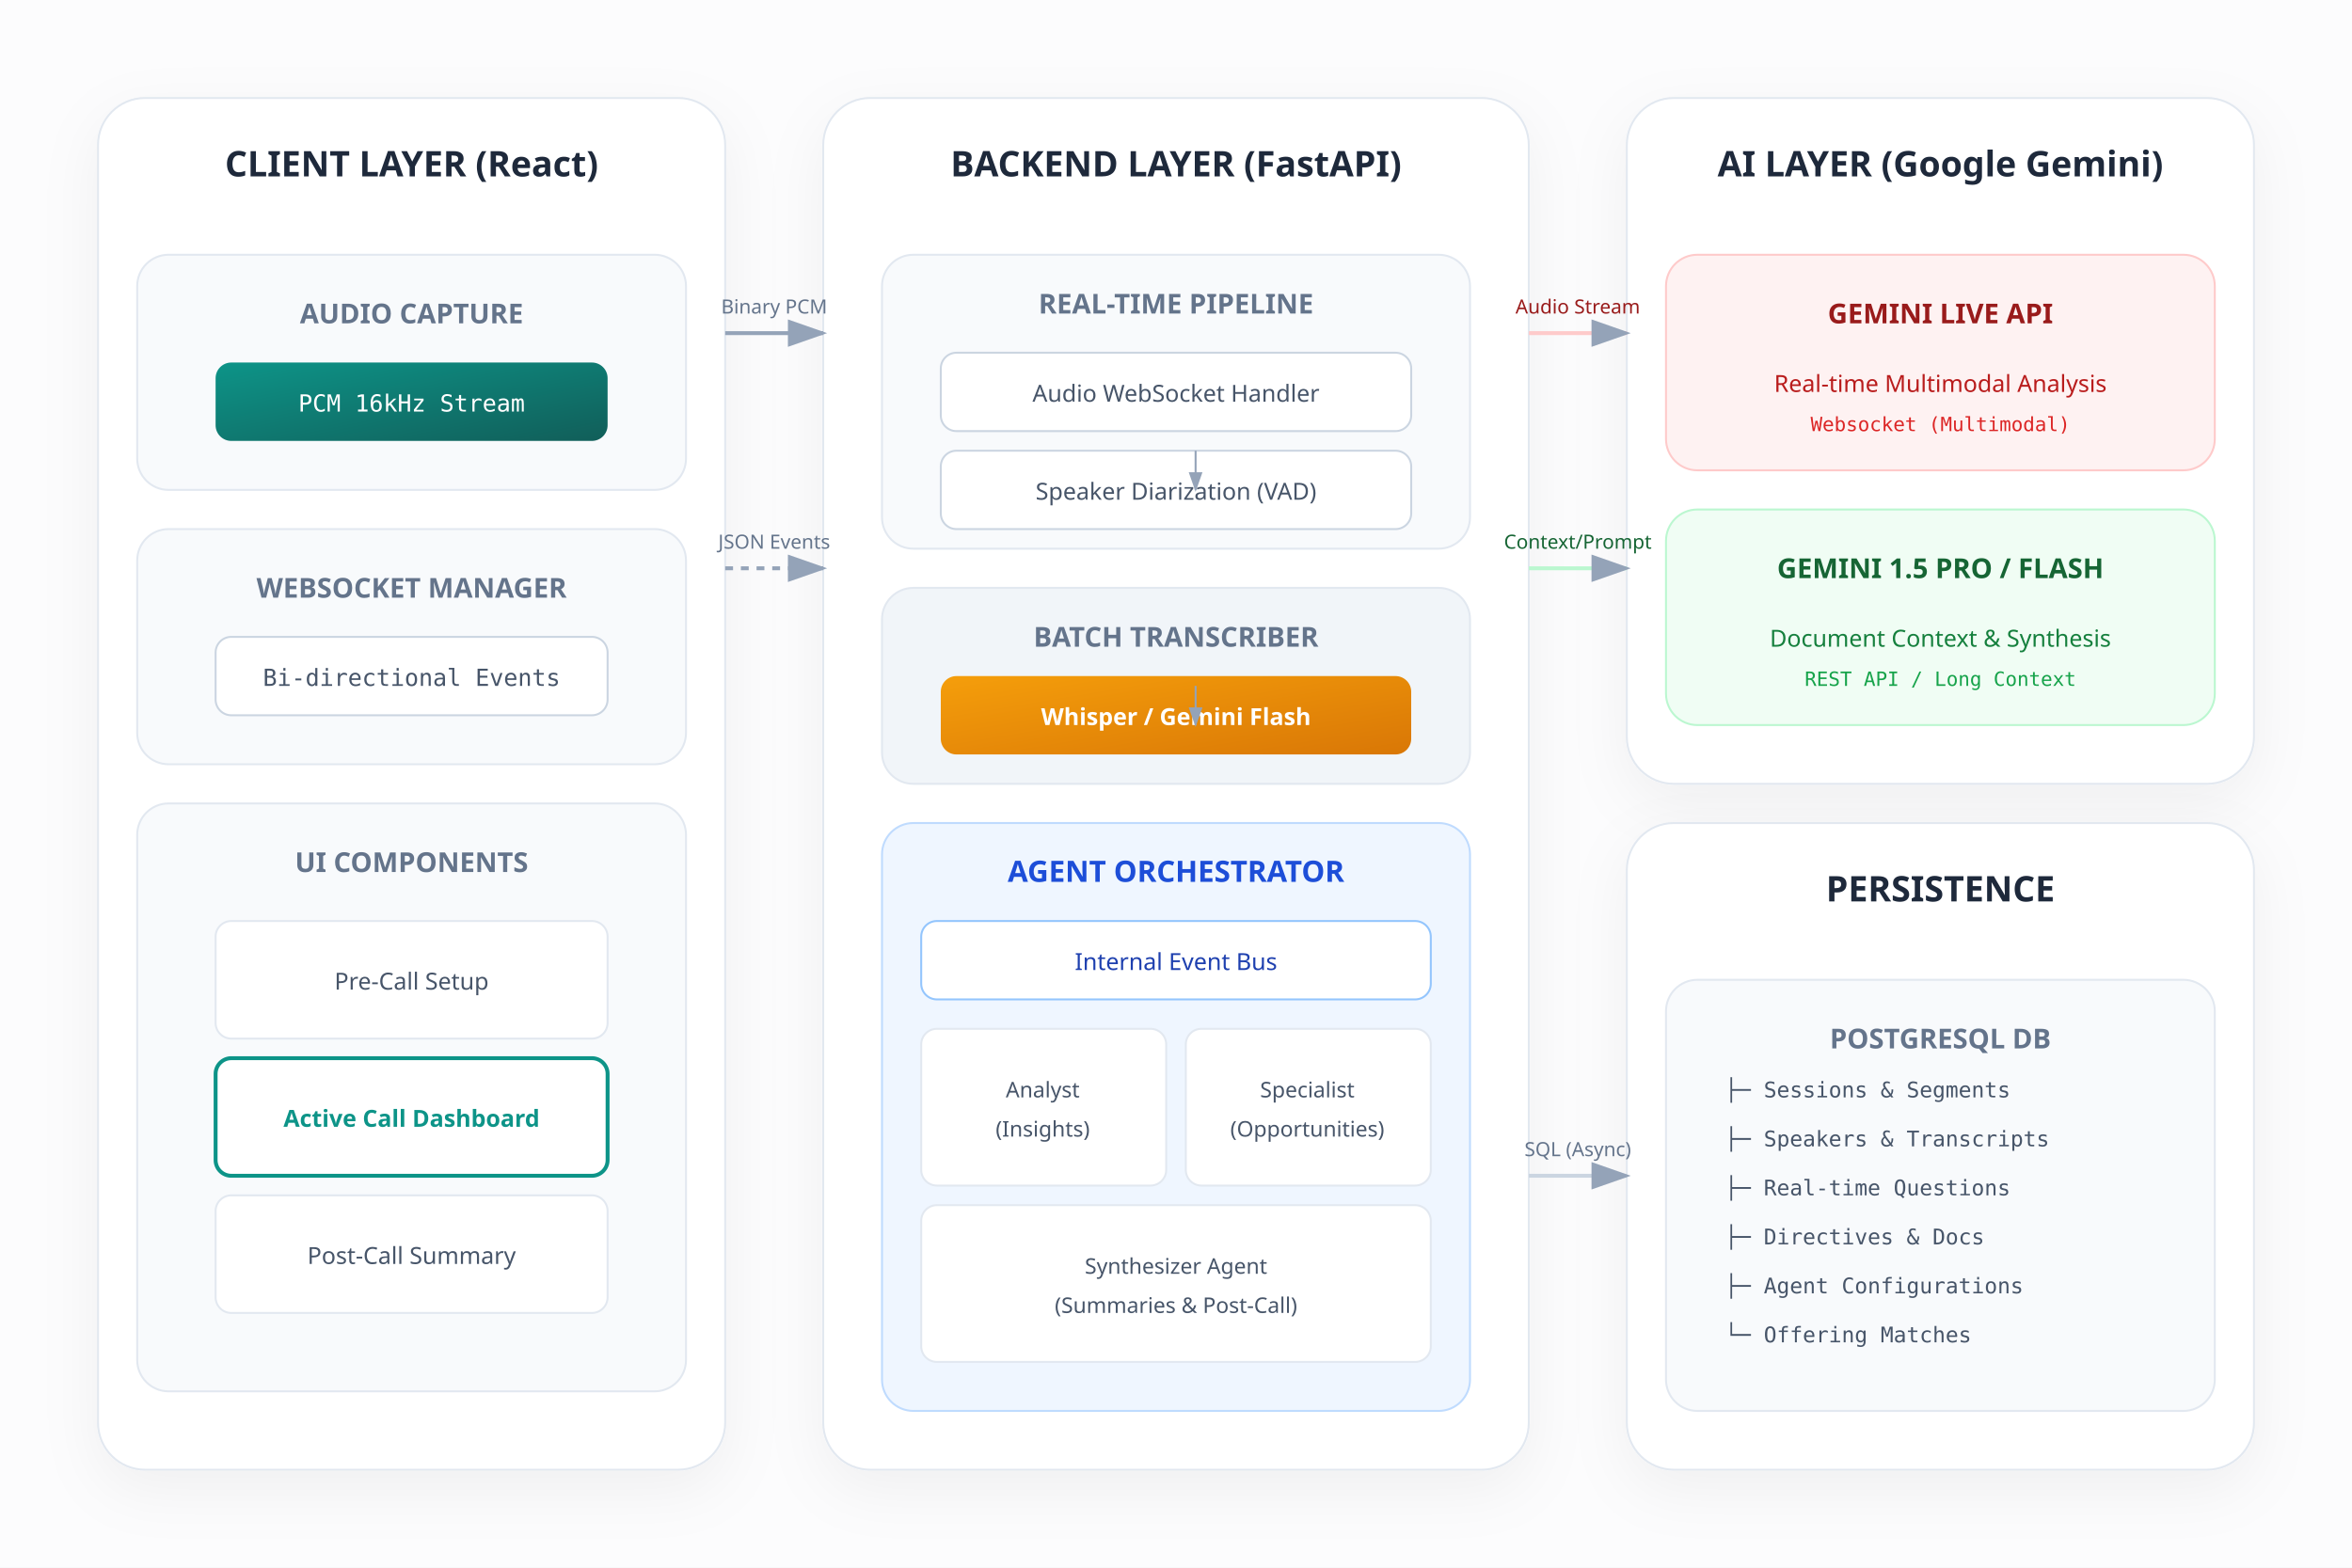
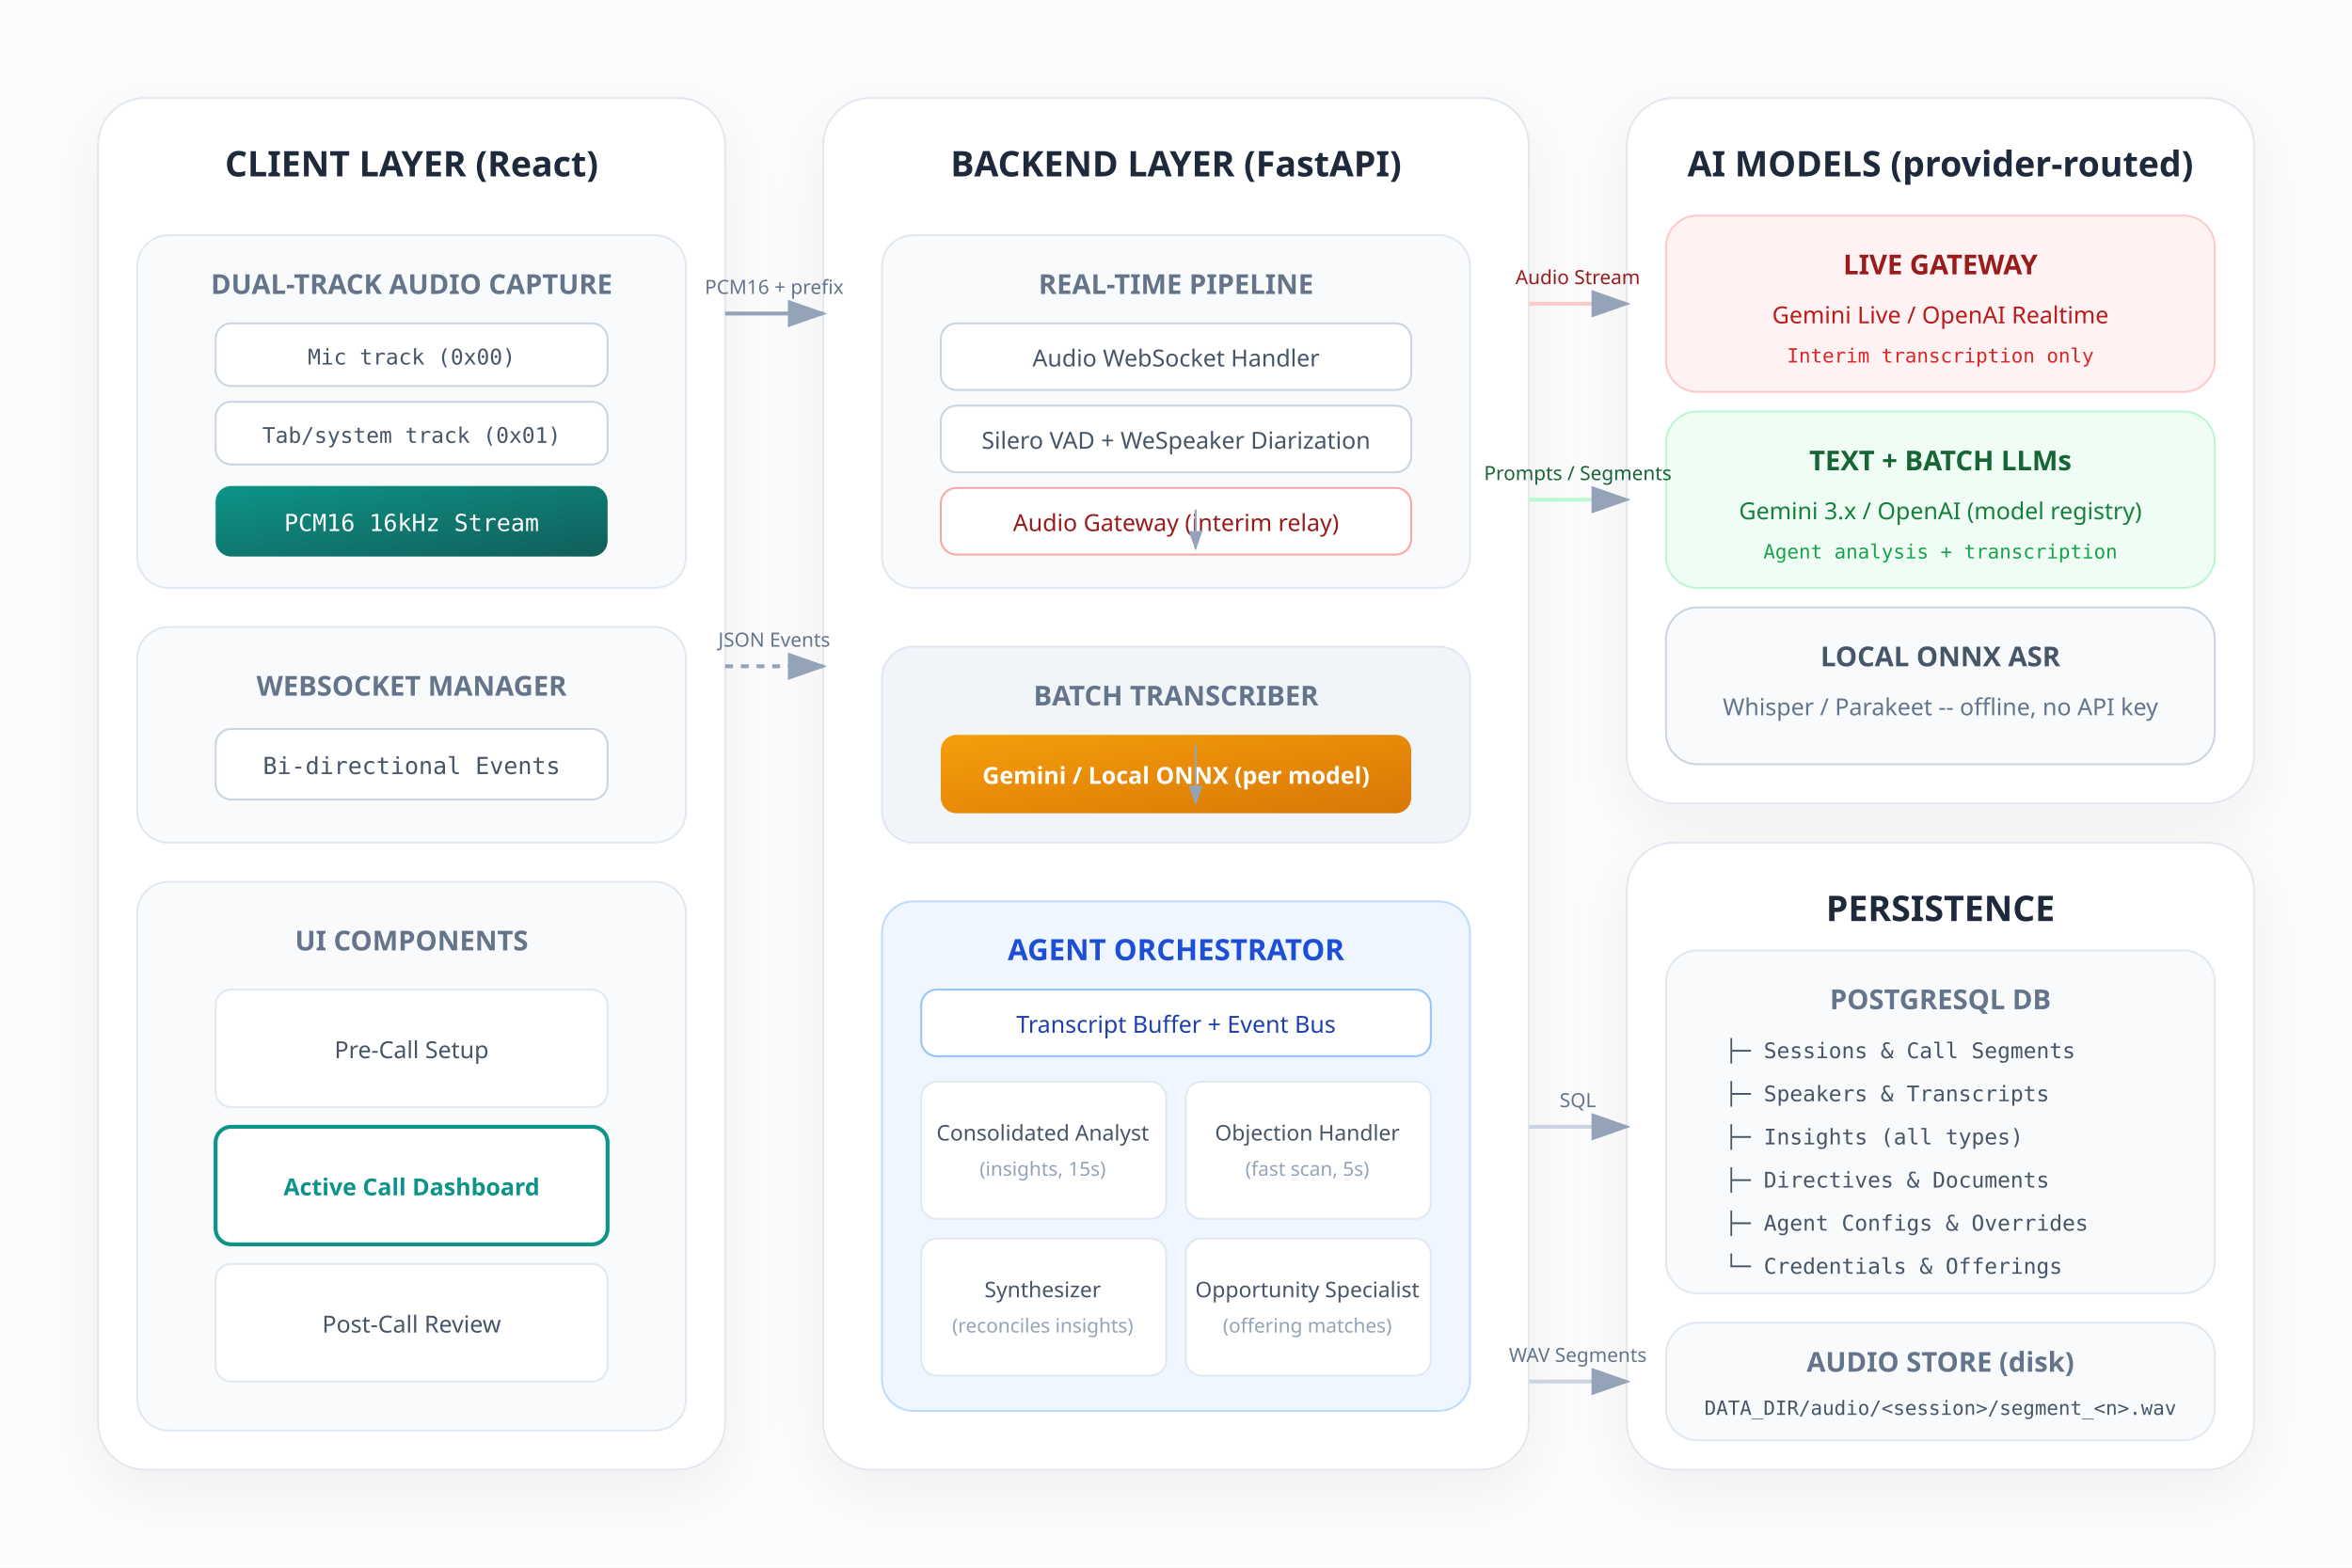
<svg xmlns="http://www.w3.org/2000/svg" width="1200" height="800" viewBox="0 0 1200 800" fill="none">
  <defs>
    <filter id="softShadow" x="-20%" y="-20%" width="140%" height="140%">
      <feGaussianBlur in="SourceAlpha" stdDeviation="15" />
      <feOffset dx="0" dy="10" result="offsetblur" />
      <feComponentTransfer>
        <feFuncA type="linear" slope="0.05" />
      </feComponentTransfer>
      <feMerge>
        <feMergeNode />
        <feMergeNode in="SourceGraphic" />
      </feMerge>
    </filter>
    <linearGradient id="blueGrad" x1="0%" y1="0%" x2="100%" y2="100%">
      <stop offset="0%" stop-color="#0d9488" />
      <stop offset="100%" stop-color="#115e59" />
    </linearGradient>
    <linearGradient id="orangeGrad" x1="0%" y1="0%" x2="100%" y2="100%">
      <stop offset="0%" stop-color="#f59e0b" />
      <stop offset="100%" stop-color="#d97706" />
    </linearGradient>
    <marker id="arrowhead" markerWidth="10" markerHeight="7" refX="9" refY="3.5" orient="auto">
      <polygon points="0 0, 10 3.5, 0 7" fill="#94a3b8" />
    </marker>
  </defs>
  <rect width="1200" height="800" fill="#fcfcfd" />
  <g transform="translate(50, 50)">
    <rect width="320" height="700" rx="24" fill="white" filter="url(#softShadow)" stroke="#e2e8f0" stroke-width="1" />
    <text x="160" y="40" text-anchor="middle" font-family="Plus Jakarta Sans, sans-serif" font-weight="700" font-size="18" fill="#1e293b">CLIENT LAYER (React)</text>
-     <g transform="translate(20, 80)">
-       <rect width="280" height="120" rx="16" fill="#f8fafc" stroke="#e2e8f0" />
-       <text x="140" y="35" text-anchor="middle" font-family="Plus Jakarta Sans, sans-serif" font-weight="600" font-size="14" fill="#64748b">AUDIO CAPTURE</text>
-       <rect x="40" y="55" width="200" height="40" rx="8" fill="url(#blueGrad)" />
-       <text x="140" y="80" text-anchor="middle" font-family="JetBrains Mono, monospace" font-size="12" fill="white">PCM 16kHz Stream</text>
+     <g transform="translate(20, 70)">
+       <rect width="280" height="180" rx="16" fill="#f8fafc" stroke="#e2e8f0" />
+       <text x="140" y="30" text-anchor="middle" font-family="Plus Jakarta Sans, sans-serif" font-weight="600" font-size="14" fill="#64748b">DUAL-TRACK AUDIO CAPTURE</text>
+       <rect x="40" y="45" width="200" height="32" rx="8" fill="#ffffff" stroke="#cbd5e1" />
+       <text x="140" y="66" text-anchor="middle" font-family="JetBrains Mono, monospace" font-size="11" fill="#475569">Mic track (0x00)</text>
+       <rect x="40" y="85" width="200" height="32" rx="8" fill="#ffffff" stroke="#cbd5e1" />
+       <text x="140" y="106" text-anchor="middle" font-family="JetBrains Mono, monospace" font-size="11" fill="#475569">Tab/system track (0x01)</text>
+       <rect x="40" y="128" width="200" height="36" rx="8" fill="url(#blueGrad)" />
+       <text x="140" y="151" text-anchor="middle" font-family="JetBrains Mono, monospace" font-size="12" fill="white">PCM16 16kHz Stream</text>
    </g>
-     <g transform="translate(20, 220)">
-       <rect width="280" height="120" rx="16" fill="#f8fafc" stroke="#e2e8f0" />
+     <g transform="translate(20, 270)">
+       <rect width="280" height="110" rx="16" fill="#f8fafc" stroke="#e2e8f0" />
      <text x="140" y="35" text-anchor="middle" font-family="Plus Jakarta Sans, sans-serif" font-weight="600" font-size="14" fill="#64748b">WEBSOCKET MANAGER</text>
-       <rect x="40" y="55" width="200" height="40" rx="8" fill="#ffffff" stroke="#cbd5e1" />
-       <text x="140" y="80" text-anchor="middle" font-family="JetBrains Mono, monospace" font-size="12" fill="#475569">Bi-directional Events</text>
+       <rect x="40" y="52" width="200" height="36" rx="8" fill="#ffffff" stroke="#cbd5e1" />
+       <text x="140" y="75" text-anchor="middle" font-family="JetBrains Mono, monospace" font-size="12" fill="#475569">Bi-directional Events</text>
    </g>
-     <g transform="translate(20, 360)">
-       <rect width="280" height="300" rx="16" fill="#f8fafc" stroke="#e2e8f0" />
+     <g transform="translate(20, 400)">
+       <rect width="280" height="280" rx="16" fill="#f8fafc" stroke="#e2e8f0" />
      <text x="140" y="35" text-anchor="middle" font-family="Plus Jakarta Sans, sans-serif" font-weight="600" font-size="14" fill="#64748b">UI COMPONENTS</text>
-       <rect x="40" y="60" width="200" height="60" rx="8" fill="white" stroke="#e2e8f0" />
-       <text x="140" y="95" text-anchor="middle" font-family="Plus Jakarta Sans, sans-serif" font-size="12" fill="#475569">Pre-Call Setup</text>
-       <rect x="40" y="130" width="200" height="60" rx="8" fill="white" stroke="#0d9488" stroke-width="2" />
-       <text x="140" y="165" text-anchor="middle" font-family="Plus Jakarta Sans, sans-serif" font-weight="600" font-size="12" fill="#0d9488">Active Call Dashboard</text>
-       <rect x="40" y="200" width="200" height="60" rx="8" fill="white" stroke="#e2e8f0" />
-       <text x="140" y="235" text-anchor="middle" font-family="Plus Jakarta Sans, sans-serif" font-size="12" fill="#475569">Post-Call Summary</text>
+       <rect x="40" y="55" width="200" height="60" rx="8" fill="white" stroke="#e2e8f0" />
+       <text x="140" y="90" text-anchor="middle" font-family="Plus Jakarta Sans, sans-serif" font-size="12" fill="#475569">Pre-Call Setup</text>
+       <rect x="40" y="125" width="200" height="60" rx="8" fill="white" stroke="#0d9488" stroke-width="2" />
+       <text x="140" y="160" text-anchor="middle" font-family="Plus Jakarta Sans, sans-serif" font-weight="600" font-size="12" fill="#0d9488">Active Call Dashboard</text>
+       <rect x="40" y="195" width="200" height="60" rx="8" fill="white" stroke="#e2e8f0" />
+       <text x="140" y="230" text-anchor="middle" font-family="Plus Jakarta Sans, sans-serif" font-size="12" fill="#475569">Post-Call Review</text>
    </g>
  </g>
  <g transform="translate(420, 50)">
    <rect width="360" height="700" rx="24" fill="white" filter="url(#softShadow)" stroke="#e2e8f0" stroke-width="1" />
    <text x="180" y="40" text-anchor="middle" font-family="Plus Jakarta Sans, sans-serif" font-weight="700" font-size="18" fill="#1e293b">BACKEND LAYER (FastAPI)</text>
-     <g transform="translate(30, 80)">
-       <rect width="300" height="150" rx="16" fill="#f8fafc" stroke="#e2e8f0" />
+     <g transform="translate(30, 70)">
+       <rect width="300" height="180" rx="16" fill="#f8fafc" stroke="#e2e8f0" />
      <text x="150" y="30" text-anchor="middle" font-family="Plus Jakarta Sans, sans-serif" font-weight="600" font-size="14" fill="#64748b">REAL-TIME PIPELINE</text>
-       <rect x="30" y="50" width="240" height="40" rx="8" fill="#ffffff" stroke="#cbd5e1" />
-       <text x="150" y="75" text-anchor="middle" font-family="Plus Jakarta Sans, sans-serif" font-size="12" fill="#475569">Audio WebSocket Handler</text>
-       <rect x="30" y="100" width="240" height="40" rx="8" fill="#ffffff" stroke="#cbd5e1" />
-       <text x="150" y="125" text-anchor="middle" font-family="Plus Jakarta Sans, sans-serif" font-size="12" fill="#475569">Speaker Diarization (VAD)</text>
+       <rect x="30" y="45" width="240" height="34" rx="8" fill="#ffffff" stroke="#cbd5e1" />
+       <text x="150" y="67" text-anchor="middle" font-family="Plus Jakarta Sans, sans-serif" font-size="12" fill="#475569">Audio WebSocket Handler</text>
+       <rect x="30" y="87" width="240" height="34" rx="8" fill="#ffffff" stroke="#cbd5e1" />
+       <text x="150" y="109" text-anchor="middle" font-family="Plus Jakarta Sans, sans-serif" font-size="12" fill="#475569">Silero VAD + WeSpeaker Diarization</text>
+       <rect x="30" y="129" width="240" height="34" rx="8" fill="#ffffff" stroke="#fca5a5" />
+       <text x="150" y="151" text-anchor="middle" font-family="Plus Jakarta Sans, sans-serif" font-size="12" fill="#991b1b">Audio Gateway (interim relay)</text>
    </g>
-     <g transform="translate(30, 250)">
+     <g transform="translate(30, 280)">
      <rect width="300" height="100" rx="16" fill="#f1f5f9" stroke="#e2e8f0" />
      <text x="150" y="30" text-anchor="middle" font-family="Plus Jakarta Sans, sans-serif" font-weight="600" font-size="14" fill="#64748b">BATCH TRANSCRIBER</text>
      <rect x="30" y="45" width="240" height="40" rx="8" fill="url(#orangeGrad)" />
-       <text x="150" y="70" text-anchor="middle" font-family="Plus Jakarta Sans, sans-serif" font-weight="600" font-size="12" fill="white">Whisper / Gemini Flash</text>
+       <text x="150" y="70" text-anchor="middle" font-family="Plus Jakarta Sans, sans-serif" font-weight="600" font-size="12" fill="white">Gemini / Local ONNX (per model)</text>
    </g>
-     <g transform="translate(30, 370)">
-       <rect width="300" height="300" rx="16" fill="#eff6ff" stroke="#bfdbfe" />
+     <g transform="translate(30, 410)">
+       <rect width="300" height="260" rx="16" fill="#eff6ff" stroke="#bfdbfe" />
      <text x="150" y="30" text-anchor="middle" font-family="Plus Jakarta Sans, sans-serif" font-weight="700" font-size="15" fill="#1d4ed8">AGENT ORCHESTRATOR</text>
-       <rect x="20" y="50" width="260" height="40" rx="8" fill="white" stroke="#93c5fd" />
-       <text x="150" y="75" text-anchor="middle" font-family="Plus Jakarta Sans, sans-serif" font-size="12" fill="#1e40af">Internal Event Bus</text>
-       <g transform="translate(20, 105)">
-         <rect width="125" height="80" rx="8" fill="white" stroke="#e2e8f0" />
-         <text x="62" y="35" text-anchor="middle" font-family="Plus Jakarta Sans, sans-serif" font-size="11" fill="#475569">Analyst</text>
-         <text x="62" y="55" text-anchor="middle" font-family="Plus Jakarta Sans, sans-serif" font-size="11" fill="#475569">(Insights)</text>
-         <rect x="135" y="0" width="125" height="80" rx="8" fill="white" stroke="#e2e8f0" />
-         <text x="197" y="35" text-anchor="middle" font-family="Plus Jakarta Sans, sans-serif" font-size="11" fill="#475569">Specialist</text>
-         <text x="197" y="55" text-anchor="middle" font-family="Plus Jakarta Sans, sans-serif" font-size="11" fill="#475569">(Opportunities)</text>
-         <rect x="0" y="90" width="260" height="80" rx="8" fill="white" stroke="#e2e8f0" />
-         <text x="130" y="125" text-anchor="middle" font-family="Plus Jakarta Sans, sans-serif" font-size="11" fill="#475569">Synthesizer Agent</text>
-         <text x="130" y="145" text-anchor="middle" font-family="Plus Jakarta Sans, sans-serif" font-size="11" fill="#475569">(Summaries &amp; Post-Call)</text>
+       <rect x="20" y="45" width="260" height="34" rx="8" fill="white" stroke="#93c5fd" />
+       <text x="150" y="67" text-anchor="middle" font-family="Plus Jakarta Sans, sans-serif" font-size="12" fill="#1e40af">Transcript Buffer + Event Bus</text>
+       <g transform="translate(20, 92)">
+         <rect width="125" height="70" rx="8" fill="white" stroke="#e2e8f0" />
+         <text x="62" y="30" text-anchor="middle" font-family="Plus Jakarta Sans, sans-serif" font-size="11" fill="#475569">Consolidated Analyst</text>
+         <text x="62" y="48" text-anchor="middle" font-family="Plus Jakarta Sans, sans-serif" font-size="10" fill="#94a3b8">(insights, 15s)</text>
+         <rect x="135" y="0" width="125" height="70" rx="8" fill="white" stroke="#e2e8f0" />
+         <text x="197" y="30" text-anchor="middle" font-family="Plus Jakarta Sans, sans-serif" font-size="11" fill="#475569">Objection Handler</text>
+         <text x="197" y="48" text-anchor="middle" font-family="Plus Jakarta Sans, sans-serif" font-size="10" fill="#94a3b8">(fast scan, 5s)</text>
+         <rect x="0" y="80" width="125" height="70" rx="8" fill="white" stroke="#e2e8f0" />
+         <text x="62" y="30" dy="80" text-anchor="middle" font-family="Plus Jakarta Sans, sans-serif" font-size="11" fill="#475569">Synthesizer</text>
+         <text x="62" y="48" dy="80" text-anchor="middle" font-family="Plus Jakarta Sans, sans-serif" font-size="10" fill="#94a3b8">(reconciles insights)</text>
+         <rect x="135" y="80" width="125" height="70" rx="8" fill="white" stroke="#e2e8f0" />
+         <text x="197" y="30" dy="80" text-anchor="middle" font-family="Plus Jakarta Sans, sans-serif" font-size="11" fill="#475569">Opportunity Specialist</text>
+         <text x="197" y="48" dy="80" text-anchor="middle" font-family="Plus Jakarta Sans, sans-serif" font-size="10" fill="#94a3b8">(offering matches)</text>
      </g>
    </g>
  </g>
  <g transform="translate(830, 50)">
-     <rect width="320" height="350" rx="24" fill="white" filter="url(#softShadow)" stroke="#e2e8f0" stroke-width="1" />
-     <text x="160" y="40" text-anchor="middle" font-family="Plus Jakarta Sans, sans-serif" font-weight="700" font-size="18" fill="#1e293b">AI LAYER (Google Gemini)</text>
-     <g transform="translate(20, 80)">
-       <rect width="280" height="110" rx="16" fill="#fef2f2" stroke="#fecaca" />
-       <text x="140" y="35" text-anchor="middle" font-family="Plus Jakarta Sans, sans-serif" font-weight="600" font-size="14" fill="#991b1b">GEMINI LIVE API</text>
-       <text x="140" y="70" text-anchor="middle" font-family="Plus Jakarta Sans, sans-serif" font-size="12" fill="#b91c1c">Real-time Multimodal Analysis</text>
-       <text x="140" y="90" text-anchor="middle" font-family="JetBrains Mono, monospace" font-size="10" fill="#dc2626">Websocket (Multimodal)</text>
+     <rect width="320" height="360" rx="24" fill="white" filter="url(#softShadow)" stroke="#e2e8f0" stroke-width="1" />
+     <text x="160" y="40" text-anchor="middle" font-family="Plus Jakarta Sans, sans-serif" font-weight="700" font-size="18" fill="#1e293b">AI MODELS (provider-routed)</text>
+     <g transform="translate(20, 60)">
+       <rect width="280" height="90" rx="16" fill="#fef2f2" stroke="#fecaca" />
+       <text x="140" y="30" text-anchor="middle" font-family="Plus Jakarta Sans, sans-serif" font-weight="600" font-size="14" fill="#991b1b">LIVE GATEWAY</text>
+       <text x="140" y="55" text-anchor="middle" font-family="Plus Jakarta Sans, sans-serif" font-size="12" fill="#b91c1c">Gemini Live / OpenAI Realtime</text>
+       <text x="140" y="75" text-anchor="middle" font-family="JetBrains Mono, monospace" font-size="10" fill="#dc2626">Interim transcription only</text>
    </g>
-     <g transform="translate(20, 210)">
-       <rect width="280" height="110" rx="16" fill="#f0fdf4" stroke="#bbf7d0" />
-       <text x="140" y="35" text-anchor="middle" font-family="Plus Jakarta Sans, sans-serif" font-weight="600" font-size="14" fill="#166534">GEMINI 1.5 PRO / FLASH</text>
-       <text x="140" y="70" text-anchor="middle" font-family="Plus Jakarta Sans, sans-serif" font-size="12" fill="#15803d">Document Context &amp; Synthesis</text>
-       <text x="140" y="90" text-anchor="middle" font-family="JetBrains Mono, monospace" font-size="10" fill="#16a34a">REST API / Long Context</text>
+     <g transform="translate(20, 160)">
+       <rect width="280" height="90" rx="16" fill="#f0fdf4" stroke="#bbf7d0" />
+       <text x="140" y="30" text-anchor="middle" font-family="Plus Jakarta Sans, sans-serif" font-weight="600" font-size="14" fill="#166534">TEXT + BATCH LLMs</text>
+       <text x="140" y="55" text-anchor="middle" font-family="Plus Jakarta Sans, sans-serif" font-size="12" fill="#15803d">Gemini 3.x / OpenAI (model registry)</text>
+       <text x="140" y="75" text-anchor="middle" font-family="JetBrains Mono, monospace" font-size="10" fill="#16a34a">Agent analysis + transcription</text>
+     </g>
+     <g transform="translate(20, 260)">
+       <rect width="280" height="80" rx="16" fill="#f8fafc" stroke="#cbd5e1" />
+       <text x="140" y="30" text-anchor="middle" font-family="Plus Jakarta Sans, sans-serif" font-weight="600" font-size="14" fill="#475569">LOCAL ONNX ASR</text>
+       <text x="140" y="55" text-anchor="middle" font-family="Plus Jakarta Sans, sans-serif" font-size="12" fill="#64748b">Whisper / Parakeet -- offline, no API key</text>
    </g>
  </g>
-   <g transform="translate(830, 420)">
-     <rect width="320" height="330" rx="24" fill="white" filter="url(#softShadow)" stroke="#e2e8f0" stroke-width="1" />
+   <g transform="translate(830, 430)">
+     <rect width="320" height="320" rx="24" fill="white" filter="url(#softShadow)" stroke="#e2e8f0" stroke-width="1" />
    <text x="160" y="40" text-anchor="middle" font-family="Plus Jakarta Sans, sans-serif" font-weight="700" font-size="18" fill="#1e293b">PERSISTENCE</text>
-     <g transform="translate(20, 80)">
-       <rect width="280" height="220" rx="16" fill="#f8fafc" stroke="#e2e8f0" />
-       <text x="140" y="35" text-anchor="middle" font-family="Plus Jakarta Sans, sans-serif" font-weight="600" font-size="14" fill="#64748b">POSTGRESQL DB</text>
-       <g transform="translate(30, 60)">
-         <text x="0" y="0" font-family="JetBrains Mono, monospace" font-size="11" fill="#475569">├─ Sessions &amp; Segments</text>
-         <text x="0" y="25" font-family="JetBrains Mono, monospace" font-size="11" fill="#475569">├─ Speakers &amp; Transcripts</text>
-         <text x="0" y="50" font-family="JetBrains Mono, monospace" font-size="11" fill="#475569">├─ Real-time Questions</text>
-         <text x="0" y="75" font-family="JetBrains Mono, monospace" font-size="11" fill="#475569">├─ Directives &amp; Docs</text>
-         <text x="0" y="100" font-family="JetBrains Mono, monospace" font-size="11" fill="#475569">├─ Agent Configurations</text>
-         <text x="0" y="125" font-family="JetBrains Mono, monospace" font-size="11" fill="#475569">└─ Offering Matches</text>
+     <g transform="translate(20, 55)">
+       <rect width="280" height="175" rx="16" fill="#f8fafc" stroke="#e2e8f0" />
+       <text x="140" y="30" text-anchor="middle" font-family="Plus Jakarta Sans, sans-serif" font-weight="600" font-size="14" fill="#64748b">POSTGRESQL DB</text>
+       <g transform="translate(30, 55)">
+         <text x="0" y="0" font-family="JetBrains Mono, monospace" font-size="11" fill="#475569">├─ Sessions &amp; Call Segments</text>
+         <text x="0" y="22" font-family="JetBrains Mono, monospace" font-size="11" fill="#475569">├─ Speakers &amp; Transcripts</text>
+         <text x="0" y="44" font-family="JetBrains Mono, monospace" font-size="11" fill="#475569">├─ Insights (all types)</text>
+         <text x="0" y="66" font-family="JetBrains Mono, monospace" font-size="11" fill="#475569">├─ Directives &amp; Documents</text>
+         <text x="0" y="88" font-family="JetBrains Mono, monospace" font-size="11" fill="#475569">├─ Agent Configs &amp; Overrides</text>
+         <text x="0" y="110" font-family="JetBrains Mono, monospace" font-size="11" fill="#475569">└─ Credentials &amp; Offerings</text>
      </g>
    </g>
+     <g transform="translate(20, 245)">
+       <rect width="280" height="60" rx="16" fill="#f8fafc" stroke="#e2e8f0" />
+       <text x="140" y="25" text-anchor="middle" font-family="Plus Jakarta Sans, sans-serif" font-weight="600" font-size="14" fill="#64748b">AUDIO STORE (disk)</text>
+       <text x="140" y="47" text-anchor="middle" font-family="JetBrains Mono, monospace" font-size="10" fill="#475569">DATA_DIR/audio/&lt;session&gt;/segment_&lt;n&gt;.wav</text>
+     </g>
  </g>
-   <path d="M 370 170 L 420 170" stroke="#94a3b8" stroke-width="2" marker-end="url(#arrowhead)" />
-   <text x="395" y="160" text-anchor="middle" font-family="Plus Jakarta Sans, sans-serif" font-size="10" fill="#64748b">Binary PCM</text>
-   <path d="M 370 290 L 420 290" stroke="#94a3b8" stroke-width="2" marker-end="url(#arrowhead)" stroke-dasharray="4" />
-   <text x="395" y="280" text-anchor="middle" font-family="Plus Jakarta Sans, sans-serif" font-size="10" fill="#64748b">JSON Events</text>
-   <path d="M 780 170 L 830 170" stroke="#fecaca" stroke-width="2" marker-end="url(#arrowhead)" />
-   <text x="805" y="160" text-anchor="middle" font-family="Plus Jakarta Sans, sans-serif" font-size="10" fill="#991b1b">Audio Stream</text>
-   <path d="M 780 290 L 830 290" stroke="#bbf7d0" stroke-width="2" marker-end="url(#arrowhead)" />
-   <text x="805" y="280" text-anchor="middle" font-family="Plus Jakarta Sans, sans-serif" font-size="10" fill="#166534">Context/Prompt</text>
-   <path d="M 780 600 L 830 600" stroke="#cbd5e1" stroke-width="2" marker-end="url(#arrowhead)" />
-   <text x="805" y="590" text-anchor="middle" font-family="Plus Jakarta Sans, sans-serif" font-size="10" fill="#64748b">SQL (Async)</text>
-   <path d="M 610 230 L 610 250" stroke="#94a3b8" stroke-width="1" marker-end="url(#arrowhead)" />
-   <path d="M 610 350 L 610 370" stroke="#94a3b8" stroke-width="1" marker-end="url(#arrowhead)" />
+   <path d="M 370 160 L 420 160" stroke="#94a3b8" stroke-width="2" marker-end="url(#arrowhead)" />
+   <text x="395" y="150" text-anchor="middle" font-family="Plus Jakarta Sans, sans-serif" font-size="10" fill="#64748b">PCM16 + prefix</text>
+   <path d="M 370 340 L 420 340" stroke="#94a3b8" stroke-width="2" marker-end="url(#arrowhead)" stroke-dasharray="4" />
+   <text x="395" y="330" text-anchor="middle" font-family="Plus Jakarta Sans, sans-serif" font-size="10" fill="#64748b">JSON Events</text>
+   <path d="M 780 155 L 830 155" stroke="#fecaca" stroke-width="2" marker-end="url(#arrowhead)" />
+   <text x="805" y="145" text-anchor="middle" font-family="Plus Jakarta Sans, sans-serif" font-size="10" fill="#991b1b">Audio Stream</text>
+   <path d="M 780 255 L 830 255" stroke="#bbf7d0" stroke-width="2" marker-end="url(#arrowhead)" />
+   <text x="805" y="245" text-anchor="middle" font-family="Plus Jakarta Sans, sans-serif" font-size="10" fill="#166534">Prompts / Segments</text>
+   <path d="M 780 575 L 830 575" stroke="#cbd5e1" stroke-width="2" marker-end="url(#arrowhead)" />
+   <text x="805" y="565" text-anchor="middle" font-family="Plus Jakarta Sans, sans-serif" font-size="10" fill="#64748b">SQL</text>
+   <path d="M 780 705 L 830 705" stroke="#cbd5e1" stroke-width="2" marker-end="url(#arrowhead)" />
+   <text x="805" y="695" text-anchor="middle" font-family="Plus Jakarta Sans, sans-serif" font-size="10" fill="#64748b">WAV Segments</text>
+   <path d="M 610 260 L 610 280" stroke="#94a3b8" stroke-width="1" marker-end="url(#arrowhead)" />
+   <path d="M 610 380 L 610 410" stroke="#94a3b8" stroke-width="1" marker-end="url(#arrowhead)" />
</svg>
